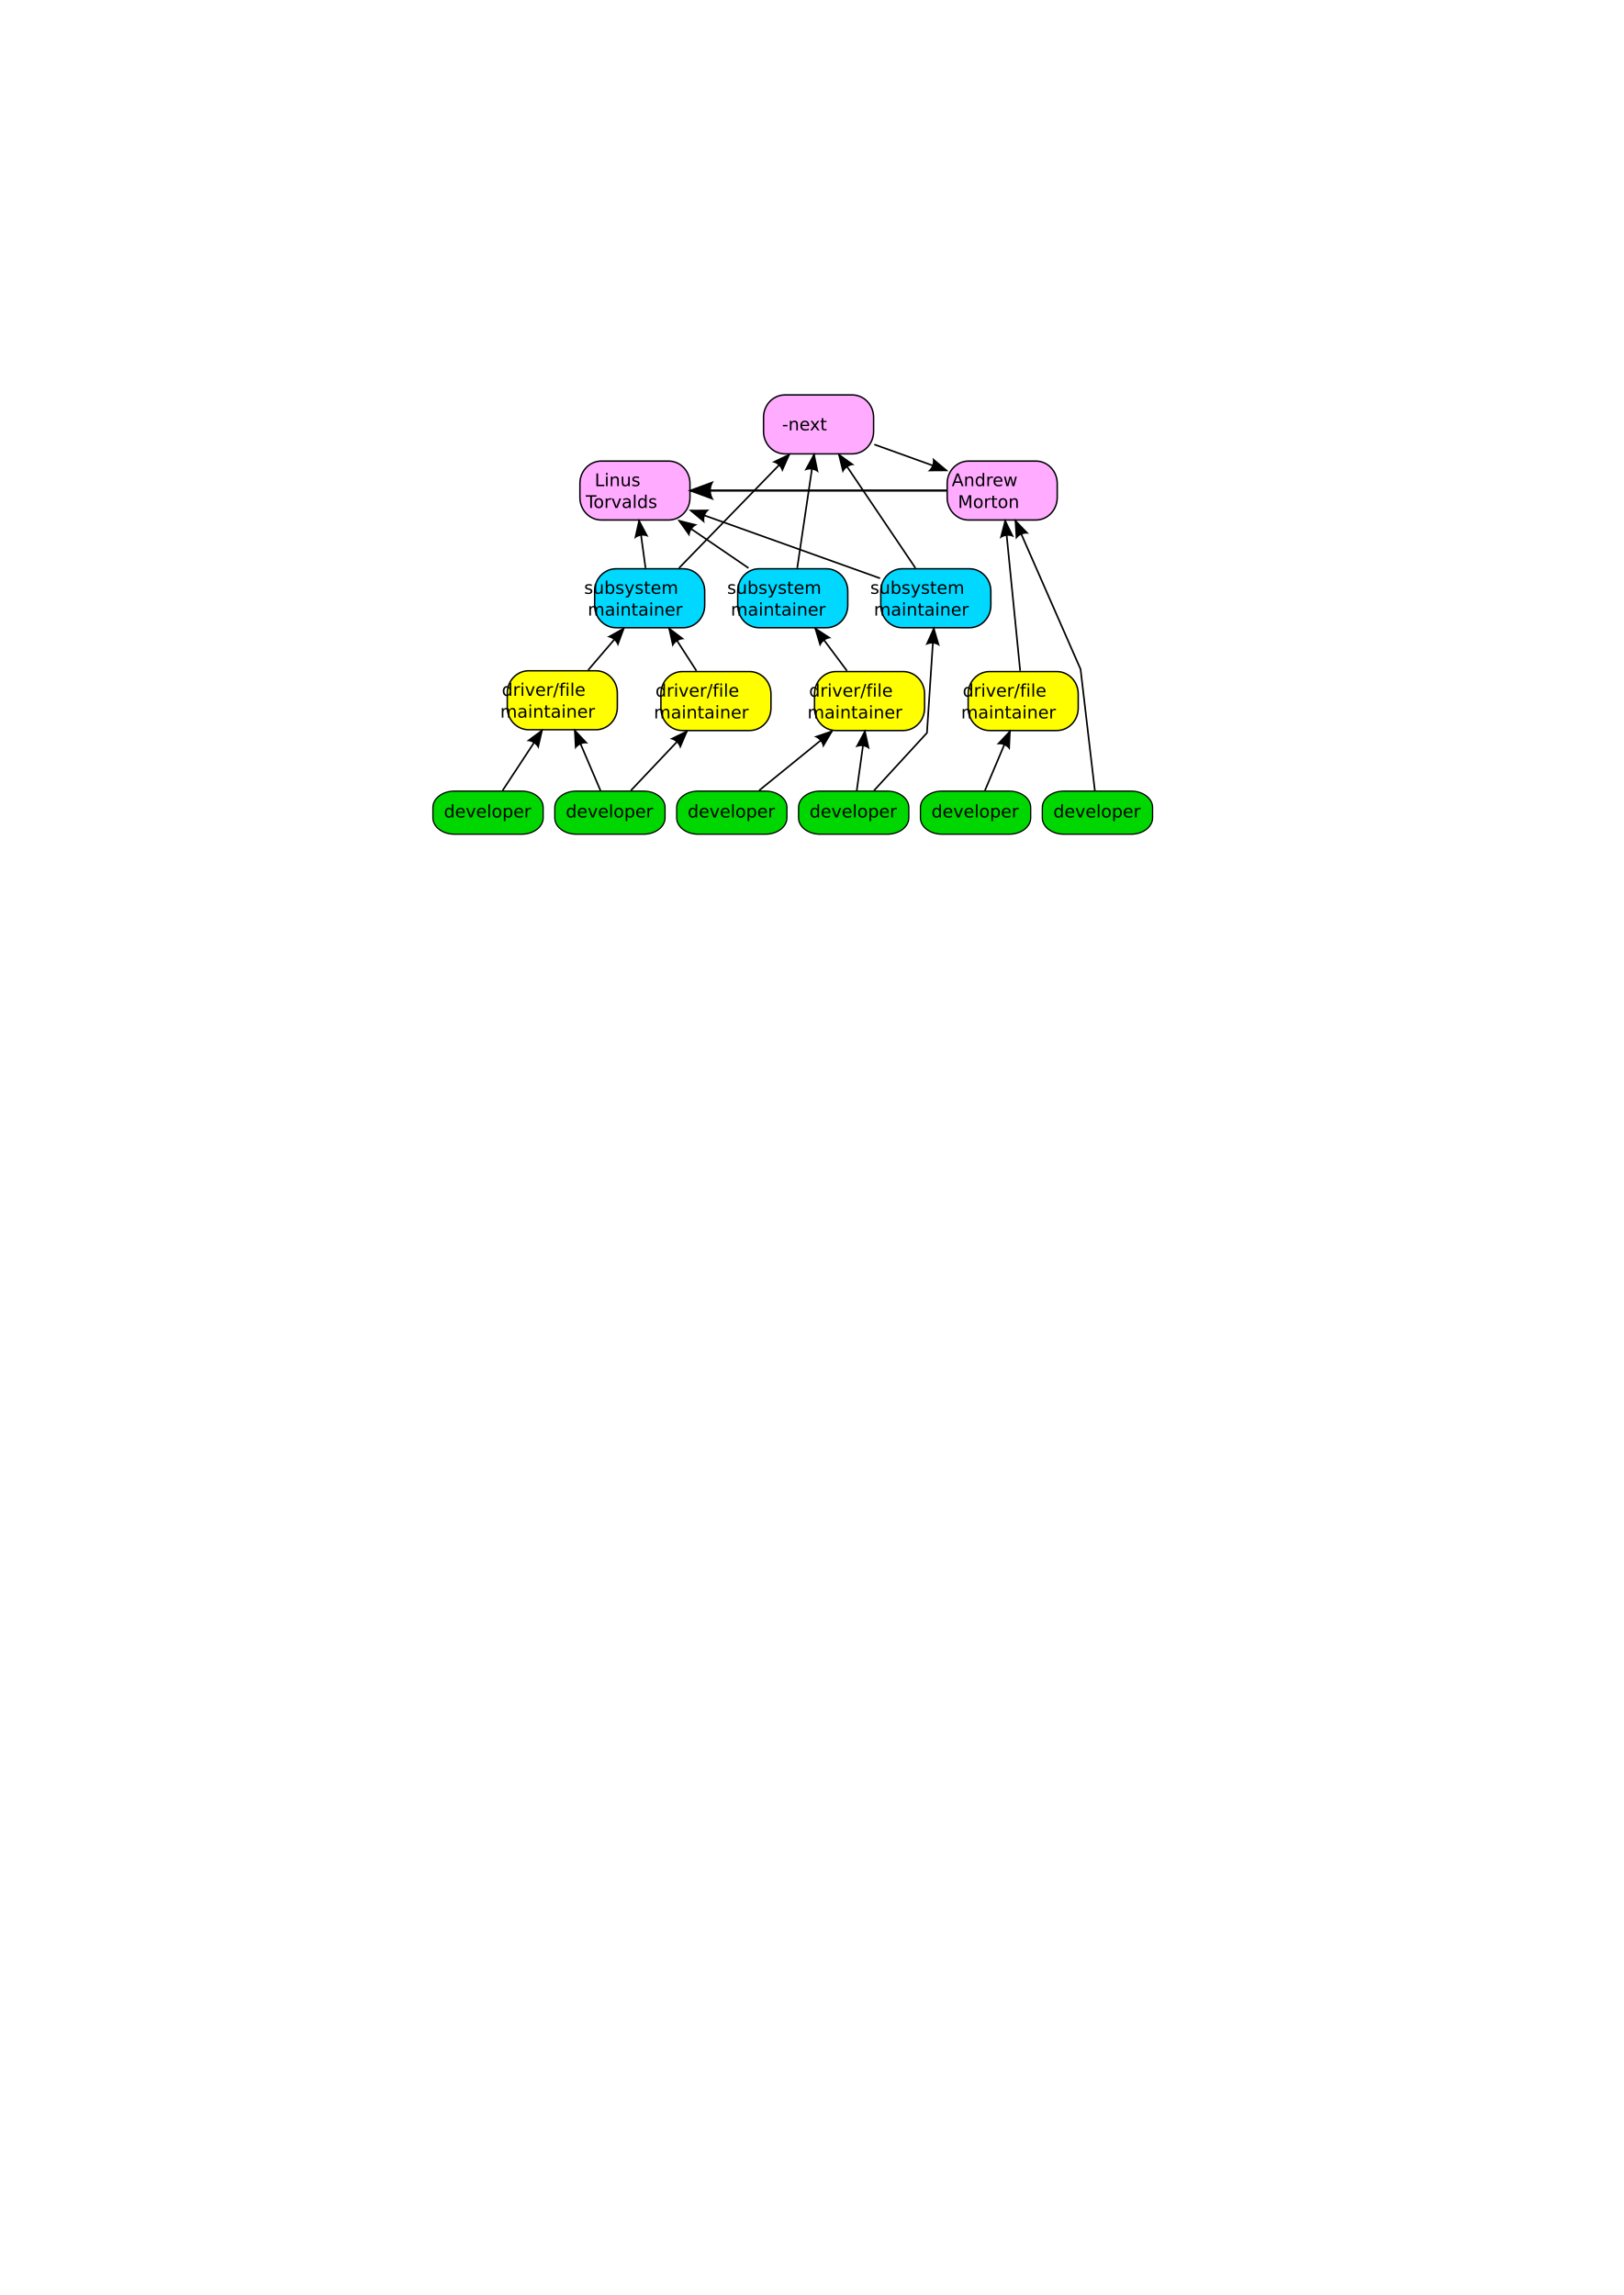
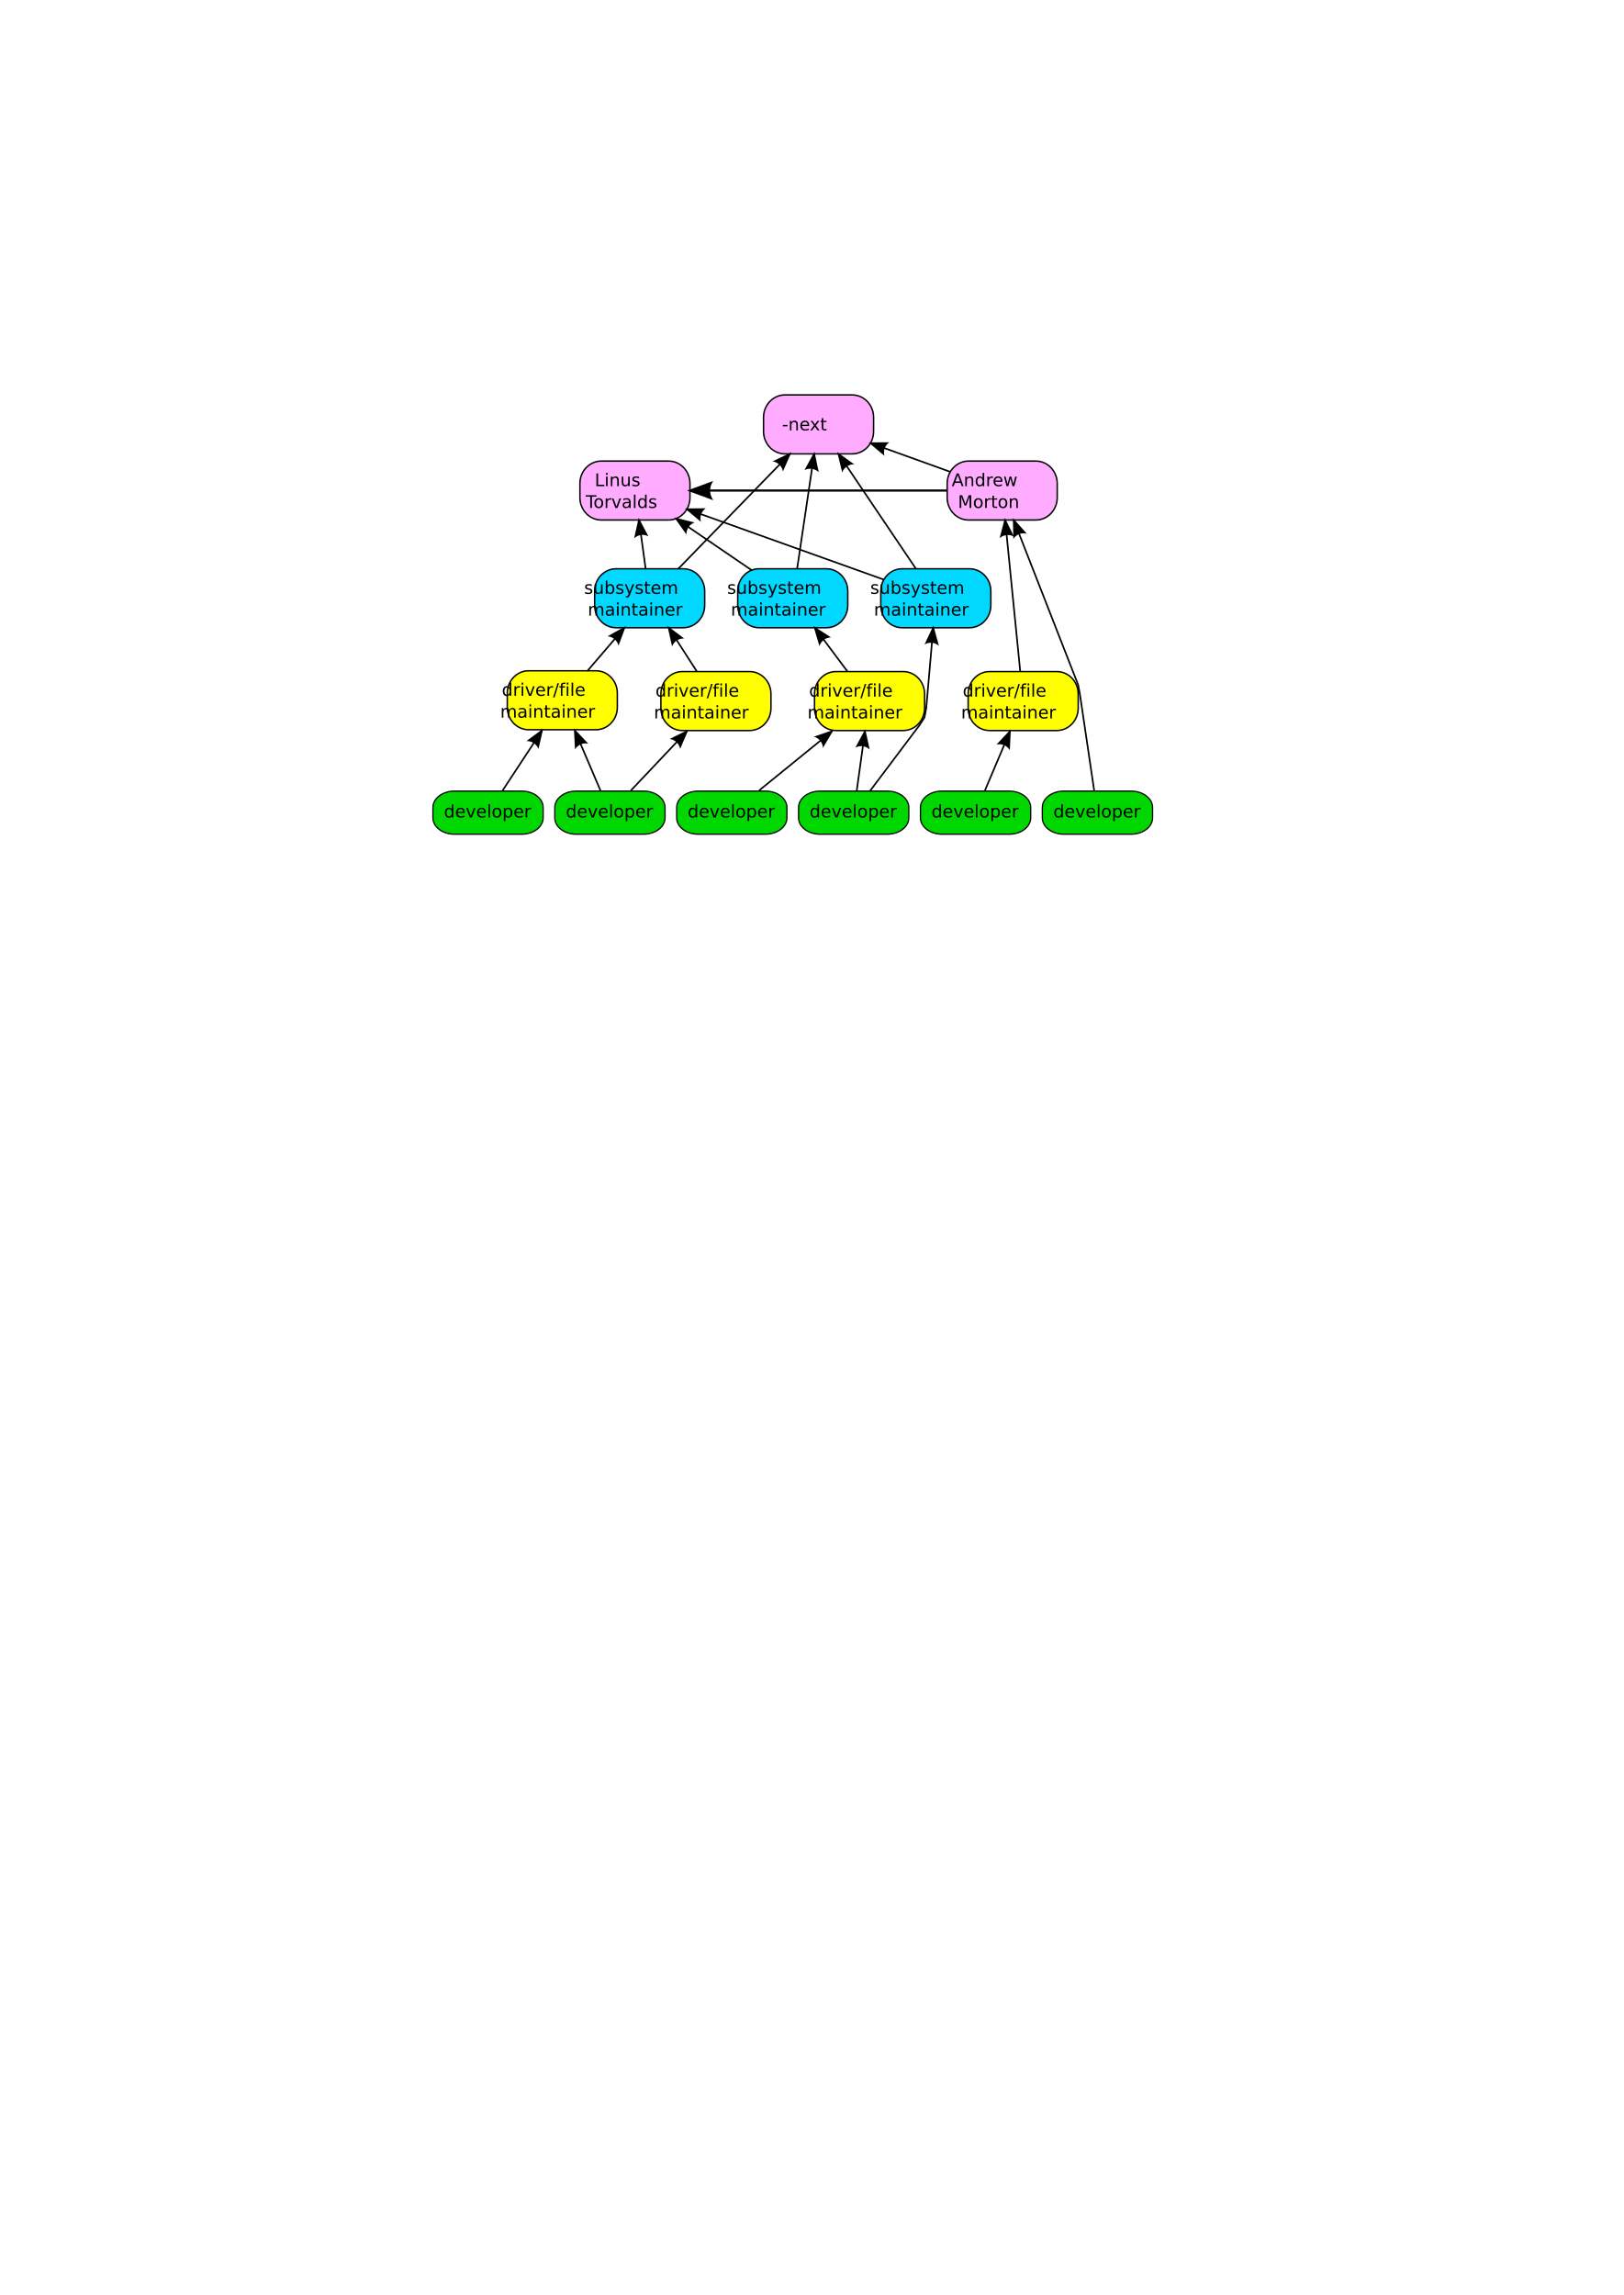
<svg xmlns="http://www.w3.org/2000/svg" width="2979.921" height="4212.992" id="svg2451" version="1.0">
  <defs id="defs2453">
+     <marker orient="auto" refY="0.0" refX="0.0" id="Arrow2Lstart" style="overflow:visible">
+       <path id="path4079" style="font-size:12.0;fill-rule:evenodd;stroke-width:0.625;stroke-linejoin:round" d="M 8.719,4.034 L -2.207,0.016 L 8.719,-4.002 C 6.973,-1.63 6.983,1.616 8.719,4.034 z " transform="scale(1.1) translate(1,0)" />
+     </marker>
    <marker orient="auto" refY="0" refX="0" id="Arrow2Lend" style="overflow:visible">
      <path id="path3728" style="font-size:12px;fill-rule:evenodd;stroke-width:0.625;stroke-linejoin:round" d="M 8.719,4.034 L -2.207,0.016 L 8.719,-4.002 C 6.973,-1.63 6.983,1.616 8.719,4.034 z" transform="matrix(-1.1,0,0,-1.1,-1.1,0)" />
    </marker>
    <marker orient="auto" refY="0" refX="0" id="Arrow1Lstart" style="overflow:visible">
      <path id="path3707" d="M 0,0 L 5,-5 L -12.5,0 L 5,5 L 0,0 z" style="fill-rule:evenodd;stroke:#000000;stroke-width:1pt;marker-start:none" transform="matrix(0.8,0,0,0.8,10,0)" />
    </marker>
    <marker orient="auto" refY="0" refX="0" id="Arrow1Lend" style="overflow:visible">
      <path id="path3396" d="M 0,0 L 5,-5 L -12.5,0 L 5,5 L 0,0 z" style="fill-rule:evenodd;stroke:#000000;stroke-width:1pt;marker-start:none" transform="matrix(-0.8,0,0,-0.8,-10,0)" />
    </marker>
  </defs>
  <g id="layer1">
    <g id="g3643" transform="translate(1051.118,849.1944)">
      <rect ry="41.173" rx="39.284" y="383.635" x="162.074" height="108.225" width="202.034" id="rect3608" style="fill:#ffff00;fill-opacity:1;stroke:#000000;stroke-width:2.65;stroke-linejoin:round;stroke-miterlimit:4;stroke-dasharray:none;stroke-dashoffset:0;stroke-opacity:1" />
      <text id="text3610" y="429.677" x="261.653" style="font-size:28px;font-style:normal;font-weight:normal;text-align:center;text-anchor:middle;fill:#000000;fill-opacity:1;stroke:none;stroke-width:1px;stroke-linecap:butt;stroke-linejoin:miter;stroke-opacity:1;font-family:Down the Drain" xml:space="preserve">
        <tspan style="font-size:32px;font-style:normal;font-variant:normal;font-weight:normal;font-stretch:normal;text-align:center;text-anchor:middle;font-family:Bitstream Vera Sans;-inkscape-font-specification:Bitstream Vera Sans" y="429.677" x="261.653" id="tspan3612">driver/file</tspan>
        <tspan id="tspan3641" style="font-size:32px;font-style:normal;font-variant:normal;font-weight:normal;font-stretch:normal;text-align:center;text-anchor:middle;font-family:Bitstream Vera Sans;-inkscape-font-specification:Bitstream Vera Sans" y="469.677" x="261.653">maintainer</tspan>
      </text>
    </g>
    <g id="g3649" transform="translate(1333.123,849.1944)">
      <rect ry="41.173" rx="39.284" y="383.635" x="162.074" height="108.225" width="202.034" id="rect3651" style="fill:#ffff00;fill-opacity:1;stroke:#000000;stroke-width:2.65;stroke-linejoin:round;stroke-miterlimit:4;stroke-dasharray:none;stroke-dashoffset:0;stroke-opacity:1" />
      <text id="text3653" y="429.677" x="261.653" style="font-size:28px;font-style:normal;font-weight:normal;text-align:center;text-anchor:middle;fill:#000000;fill-opacity:1;stroke:none;stroke-width:1px;stroke-linecap:butt;stroke-linejoin:miter;stroke-opacity:1;font-family:Down the Drain" xml:space="preserve">
        <tspan style="font-size:32px;font-style:normal;font-variant:normal;font-weight:normal;font-stretch:normal;text-align:center;text-anchor:middle;font-family:Bitstream Vera Sans;-inkscape-font-specification:Bitstream Vera Sans" y="429.677" x="261.653" id="tspan3655">driver/file</tspan>
        <tspan id="tspan3657" style="font-size:32px;font-style:normal;font-variant:normal;font-weight:normal;font-stretch:normal;text-align:center;text-anchor:middle;font-family:Bitstream Vera Sans;-inkscape-font-specification:Bitstream Vera Sans" y="469.677" x="261.653">maintainer</tspan>
      </text>
    </g>
    <g id="g3659" transform="translate(1615.129,849.1944)">
      <rect ry="41.173" rx="39.284" y="383.635" x="162.074" height="108.225" width="202.034" id="rect3661" style="fill:#ffff00;fill-opacity:1;stroke:#000000;stroke-width:2.65;stroke-linejoin:round;stroke-miterlimit:4;stroke-dasharray:none;stroke-dashoffset:0;stroke-opacity:1" />
      <text id="text3663" y="429.677" x="261.653" style="font-size:28px;font-style:normal;font-weight:normal;text-align:center;text-anchor:middle;fill:#000000;fill-opacity:1;stroke:none;stroke-width:1px;stroke-linecap:butt;stroke-linejoin:miter;stroke-opacity:1;font-family:Down the Drain" xml:space="preserve">
        <tspan style="font-size:32px;font-style:normal;font-variant:normal;font-weight:normal;font-stretch:normal;text-align:center;text-anchor:middle;font-family:Bitstream Vera Sans;-inkscape-font-specification:Bitstream Vera Sans" y="429.677" x="261.653" id="tspan3665">driver/file</tspan>
        <tspan id="tspan3667" style="font-size:32px;font-style:normal;font-variant:normal;font-weight:normal;font-stretch:normal;text-align:center;text-anchor:middle;font-family:Bitstream Vera Sans;-inkscape-font-specification:Bitstream Vera Sans" y="469.677" x="261.653">maintainer</tspan>
      </text>
    </g>
    <g id="g3669" transform="translate(769.1123,847.7205)">
      <rect ry="41.173" rx="39.284" y="383.635" x="162.074" height="108.225" width="202.034" id="rect3671" style="fill:#ffff00;fill-opacity:1;stroke:#000000;stroke-width:2.65;stroke-linejoin:round;stroke-miterlimit:4;stroke-dasharray:none;stroke-dashoffset:0;stroke-opacity:1" />
      <text id="text3673" y="429.677" x="261.653" style="font-size:28px;font-style:normal;font-weight:normal;text-align:center;text-anchor:middle;fill:#000000;fill-opacity:1;stroke:none;stroke-width:1px;stroke-linecap:butt;stroke-linejoin:miter;stroke-opacity:1;font-family:Down the Drain" xml:space="preserve">
        <tspan style="font-size:32px;font-style:normal;font-variant:normal;font-weight:normal;font-stretch:normal;text-align:center;text-anchor:middle;font-family:Bitstream Vera Sans;-inkscape-font-specification:Bitstream Vera Sans" y="429.677" x="261.653" id="tspan3675">driver/file</tspan>
        <tspan id="tspan3677" style="font-size:32px;font-style:normal;font-variant:normal;font-weight:normal;font-stretch:normal;text-align:center;text-anchor:middle;font-family:Bitstream Vera Sans;-inkscape-font-specification:Bitstream Vera Sans" y="469.677" x="261.653">maintainer</tspan>
      </text>
    </g>
    <g id="g3467" transform="translate(733.236,1011.17)">
      <rect ry="30.103" rx="39.359" y="441.079" x="285.161" height="79.129" width="202.416" id="rect3445" style="opacity:1;fill:#00d600;fill-opacity:1;stroke:#000000;stroke-width:2.268;stroke-linejoin:round;stroke-miterlimit:4;stroke-dasharray:none;stroke-dashoffset:0;stroke-opacity:1" />
      <text id="text3439" y="489.471" x="305.377" style="font-size:28px;font-style:normal;font-weight:normal;fill:#000000;fill-opacity:1;stroke:none;stroke-width:1px;stroke-linecap:butt;stroke-linejoin:miter;stroke-opacity:1;font-family:Down the Drain" xml:space="preserve">
        <tspan style="font-size:32px;font-style:normal;font-variant:normal;font-weight:normal;font-stretch:normal;font-family:Bitstream Vera Sans;-inkscape-font-specification:Bitstream Vera Sans" y="489.471" x="305.377" id="tspan3441">developer</tspan>
      </text>
    </g>
    <g id="g3498" transform="translate(956.9736,1011.17)">
      <rect ry="30.103" rx="39.359" y="441.079" x="285.161" height="79.129" width="202.416" id="rect3500" style="opacity:1;fill:#00d600;fill-opacity:1;stroke:#000000;stroke-width:2.268;stroke-linejoin:round;stroke-miterlimit:4;stroke-dasharray:none;stroke-dashoffset:0;stroke-opacity:1" />
      <text id="text3502" y="489.471" x="305.377" style="font-size:28px;font-style:normal;font-weight:normal;fill:#000000;fill-opacity:1;stroke:none;stroke-width:1px;stroke-linecap:butt;stroke-linejoin:miter;stroke-opacity:1;font-family:Down the Drain" xml:space="preserve">
        <tspan style="font-size:32px;font-style:normal;font-variant:normal;font-weight:normal;font-stretch:normal;font-family:Bitstream Vera Sans;-inkscape-font-specification:Bitstream Vera Sans" y="489.471" x="305.377" id="tspan3504">developer</tspan>
      </text>
    </g>
    <g id="g3506" transform="translate(1180.711,1011.17)">
      <rect ry="30.103" rx="39.359" y="441.079" x="285.161" height="79.129" width="202.416" id="rect3508" style="opacity:1;fill:#00d600;fill-opacity:1;stroke:#000000;stroke-width:2.268;stroke-linejoin:round;stroke-miterlimit:4;stroke-dasharray:none;stroke-dashoffset:0;stroke-opacity:1" />
      <text id="text3510" y="489.471" x="305.377" style="font-size:28px;font-style:normal;font-weight:normal;fill:#000000;fill-opacity:1;stroke:none;stroke-width:1px;stroke-linecap:butt;stroke-linejoin:miter;stroke-opacity:1;font-family:Down the Drain" xml:space="preserve">
        <tspan style="font-size:32px;font-style:normal;font-variant:normal;font-weight:normal;font-stretch:normal;font-family:Bitstream Vera Sans;-inkscape-font-specification:Bitstream Vera Sans" y="489.471" x="305.377" id="tspan3512">developer</tspan>
      </text>
    </g>
    <g id="g3514" transform="translate(1404.448,1011.17)">
      <rect ry="30.103" rx="39.359" y="441.079" x="285.161" height="79.129" width="202.416" id="rect3516" style="opacity:1;fill:#00d600;fill-opacity:1;stroke:#000000;stroke-width:2.268;stroke-linejoin:round;stroke-miterlimit:4;stroke-dasharray:none;stroke-dashoffset:0;stroke-opacity:1" />
      <text id="text3518" y="489.471" x="305.377" style="font-size:28px;font-style:normal;font-weight:normal;fill:#000000;fill-opacity:1;stroke:none;stroke-width:1px;stroke-linecap:butt;stroke-linejoin:miter;stroke-opacity:1;font-family:Down the Drain" xml:space="preserve">
        <tspan style="font-size:32px;font-style:normal;font-variant:normal;font-weight:normal;font-stretch:normal;font-family:Bitstream Vera Sans;-inkscape-font-specification:Bitstream Vera Sans" y="489.471" x="305.377" id="tspan3520">developer</tspan>
      </text>
    </g>
    <g id="g3522" transform="translate(1628.186,1011.17)">
      <rect ry="30.103" rx="39.359" y="441.079" x="285.161" height="79.129" width="202.416" id="rect3524" style="opacity:1;fill:#00d600;fill-opacity:1;stroke:#000000;stroke-width:2.268;stroke-linejoin:round;stroke-miterlimit:4;stroke-dasharray:none;stroke-dashoffset:0;stroke-opacity:1" />
      <text id="text3526" y="489.471" x="305.377" style="font-size:28px;font-style:normal;font-weight:normal;fill:#000000;fill-opacity:1;stroke:none;stroke-width:1px;stroke-linecap:butt;stroke-linejoin:miter;stroke-opacity:1;font-family:Down the Drain" xml:space="preserve">
        <tspan style="font-size:32px;font-style:normal;font-variant:normal;font-weight:normal;font-stretch:normal;font-family:Bitstream Vera Sans;-inkscape-font-specification:Bitstream Vera Sans" y="489.471" x="305.377" id="tspan3528">developer</tspan>
      </text>
    </g>
    <g id="g3530" transform="translate(509.4986,1011.17)">
      <rect ry="30.103" rx="39.359" y="441.079" x="285.161" height="79.129" width="202.416" id="rect3532" style="opacity:1;fill:#00d600;fill-opacity:1;stroke:#000000;stroke-width:2.268;stroke-linejoin:round;stroke-miterlimit:4;stroke-dasharray:none;stroke-dashoffset:0;stroke-opacity:1" />
      <text id="text3534" y="489.471" x="305.377" style="font-size:28px;font-style:normal;font-weight:normal;fill:#000000;fill-opacity:1;stroke:none;stroke-width:1px;stroke-linecap:butt;stroke-linejoin:miter;stroke-opacity:1;font-family:Down the Drain" xml:space="preserve">
        <tspan style="font-size:32px;font-style:normal;font-variant:normal;font-weight:normal;font-stretch:normal;font-family:Bitstream Vera Sans;-inkscape-font-specification:Bitstream Vera Sans" y="489.471" x="305.377" id="tspan3536">developer</tspan>
      </text>
    </g>
-     <path style="fill:none;fill-rule:evenodd;stroke:#000000;stroke-width:3;stroke-linecap:butt;stroke-linejoin:miter;marker-end:url(#Arrow2Lend);stroke-miterlimit:4;stroke-dasharray:none;stroke-opacity:1" d="M 922.612,1451.115 L 995.036,1340.905" id="path6708" />
-     <path style="fill:none;fill-rule:evenodd;stroke:#000000;stroke-width:3;stroke-linecap:butt;stroke-linejoin:miter;marker-end:url(#Arrow2Lend);stroke-miterlimit:4;stroke-dasharray:none;stroke-opacity:1" d="M 1102.221,1451.115 L 1055.146,1340.905" id="path7237" />
-     <path style="fill:none;fill-rule:evenodd;stroke:#000000;stroke-width:3;stroke-linecap:butt;stroke-linejoin:miter;marker-end:url(#Arrow2Lend);stroke-miterlimit:4;stroke-dasharray:none;stroke-opacity:1" d="M 1158.118,1451.115 L 1261.012,1342.379" id="path7239" />
-     <path style="fill:none;fill-rule:evenodd;stroke:#000000;stroke-width:3;stroke-linecap:butt;stroke-linejoin:miter;marker-end:url(#Arrow2Lend);stroke-miterlimit:4;stroke-dasharray:none;stroke-opacity:1" d="M 1572.721,1451.115 L 1587.793,1342.379" id="path7241" />
-     <path style="fill:none;fill-rule:evenodd;stroke:#000000;stroke-width:3;stroke-linecap:butt;stroke-linejoin:miter;marker-end:url(#Arrow2Lend);stroke-miterlimit:4;stroke-dasharray:none;stroke-opacity:1" d="M 1393.43,1451.115 L 1527.25,1342.379" id="path7243" />
-     <path style="fill:none;fill-rule:evenodd;stroke:#000000;stroke-width:3;stroke-linecap:butt;stroke-linejoin:miter;marker-end:url(#Arrow2Lend);stroke-miterlimit:4;stroke-dasharray:none;stroke-opacity:1" d="M 1808.034,1451.115 L 1854.031,1342.379" id="path7247" />
+     <path style="fill:none;stroke:#000000;stroke-width:3;stroke-linecap:butt;stroke-linejoin:miter;stroke-miterlimit:4;stroke-opacity:1;stroke-dasharray:none;marker-end:url(#Arrow2Lend)" d="m 922.612,1451.115 72.423,-110.209" id="path6708" />
+     <path style="fill:none;stroke:#000000;stroke-width:3;stroke-linecap:butt;stroke-linejoin:miter;stroke-miterlimit:4;stroke-opacity:1;stroke-dasharray:none;marker-end:url(#Arrow2Lend)" d="m 1102.221,1451.115 -47.075,-110.209" id="path7237" />
+     <path style="fill:none;stroke:#000000;stroke-width:3;stroke-linecap:butt;stroke-linejoin:miter;stroke-miterlimit:4;stroke-opacity:1;stroke-dasharray:none;marker-end:url(#Arrow2Lend)" d="m 1158.118,1451.115 102.894,-108.735" id="path7239" />
+     <path style="fill:none;stroke:#000000;stroke-width:3;stroke-linecap:butt;stroke-linejoin:miter;stroke-miterlimit:4;stroke-opacity:1;stroke-dasharray:none;marker-end:url(#Arrow2Lend)" d="m 1572.721,1451.115 15.072,-108.735" id="path7241" />
+     <path style="fill:none;stroke:#000000;stroke-width:3;stroke-linecap:butt;stroke-linejoin:miter;stroke-miterlimit:4;stroke-opacity:1;stroke-dasharray:none;marker-end:url(#Arrow2Lend)" d="m 1393.43,1451.115 133.82,-108.735" id="path7243" />
+     <path style="fill:none;stroke:#000000;stroke-width:3;stroke-linecap:butt;stroke-linejoin:miter;stroke-miterlimit:4;stroke-opacity:1;stroke-dasharray:none;marker-end:url(#Arrow2Lend)" d="m 1808.034,1451.115 45.997,-108.735" id="path7247" />
    <g id="g10954" transform="translate(1586.529,827.5086)">
      <rect ry="41.173" rx="39.284" y="216.598" x="30.301" height="108.225" width="202.034" id="rect10942" style="fill:#00d8ff;fill-opacity:1;stroke:#000000;stroke-width:2.65;stroke-linejoin:round;stroke-miterlimit:4;stroke-dasharray:none;stroke-dashoffset:0;stroke-opacity:1" />
      <text id="text10944" y="262.64" x="130.169" style="font-size:28px;font-style:normal;font-weight:normal;text-align:center;text-anchor:middle;fill:#000000;fill-opacity:1;stroke:none;stroke-width:1px;stroke-linecap:butt;stroke-linejoin:miter;stroke-opacity:1;font-family:Down the Drain" xml:space="preserve">
        <tspan style="font-size:32px;font-style:normal;font-variant:normal;font-weight:normal;font-stretch:normal;text-align:center;text-anchor:middle;fill:#000000;fill-opacity:1;font-family:Bitstream Vera Sans;-inkscape-font-specification:Bitstream Vera Sans" y="262.64" x="130.169" id="tspan10946">subsystem</tspan>
        <tspan id="tspan10948" style="font-size:32px;font-style:normal;font-variant:normal;font-weight:normal;font-stretch:normal;text-align:center;text-anchor:middle;fill:#000000;fill-opacity:1;font-family:Bitstream Vera Sans;-inkscape-font-specification:Bitstream Vera Sans" y="302.64" x="130.169">maintainer</tspan>
      </text>
    </g>
    <g id="g10960" transform="translate(1323.894,827.5086)">
      <rect ry="41.173" rx="39.284" y="216.598" x="30.301" height="108.225" width="202.034" id="rect10962" style="fill:#00d8ff;fill-opacity:1;stroke:#000000;stroke-width:2.65;stroke-linejoin:round;stroke-miterlimit:4;stroke-dasharray:none;stroke-dashoffset:0;stroke-opacity:1" />
      <text id="text10964" y="262.64" x="130.169" style="font-size:28px;font-style:normal;font-weight:normal;text-align:center;text-anchor:middle;fill:#000000;fill-opacity:1;stroke:none;stroke-width:1px;stroke-linecap:butt;stroke-linejoin:miter;stroke-opacity:1;font-family:Down the Drain" xml:space="preserve">
        <tspan style="font-size:32px;font-style:normal;font-variant:normal;font-weight:normal;font-stretch:normal;text-align:center;text-anchor:middle;fill:#000000;fill-opacity:1;font-family:Bitstream Vera Sans;-inkscape-font-specification:Bitstream Vera Sans" y="262.64" x="130.169" id="tspan10966">subsystem</tspan>
        <tspan id="tspan10968" style="font-size:32px;font-style:normal;font-variant:normal;font-weight:normal;font-stretch:normal;text-align:center;text-anchor:middle;fill:#000000;fill-opacity:1;font-family:Bitstream Vera Sans;-inkscape-font-specification:Bitstream Vera Sans" y="302.64" x="130.169">maintainer</tspan>
      </text>
    </g>
    <g id="g10970" transform="translate(1061.259,827.5086)">
      <rect ry="41.173" rx="39.284" y="216.598" x="30.301" height="108.225" width="202.034" id="rect10972" style="fill:#00d8ff;fill-opacity:1;stroke:#000000;stroke-width:2.65;stroke-linejoin:round;stroke-miterlimit:4;stroke-dasharray:none;stroke-dashoffset:0;stroke-opacity:1" />
      <text id="text10974" y="262.64" x="130.169" style="font-size:28px;font-style:normal;font-weight:normal;text-align:center;text-anchor:middle;fill:#000000;fill-opacity:1;stroke:none;stroke-width:1px;stroke-linecap:butt;stroke-linejoin:miter;stroke-opacity:1;font-family:Down the Drain" xml:space="preserve">
        <tspan style="font-size:32px;font-style:normal;font-variant:normal;font-weight:normal;font-stretch:normal;text-align:center;text-anchor:middle;fill:#000000;fill-opacity:1;font-family:Bitstream Vera Sans;-inkscape-font-specification:Bitstream Vera Sans" y="262.64" x="130.169" id="tspan10976">subsystem</tspan>
        <tspan id="tspan10978" style="font-size:32px;font-style:normal;font-variant:normal;font-weight:normal;font-stretch:normal;text-align:center;text-anchor:middle;fill:#000000;fill-opacity:1;font-family:Bitstream Vera Sans;-inkscape-font-specification:Bitstream Vera Sans" y="302.64" x="130.169">maintainer</tspan>
      </text>
    </g>
    <flowRoot xml:space="preserve" id="flowRoot11091" style="font-size:28px;font-style:normal;font-weight:normal;fill:#000000;fill-opacity:1;stroke:none;stroke-width:1px;stroke-linecap:butt;stroke-linejoin:miter;stroke-opacity:1;font-family:Down the Drain">
      <flowRegion id="flowRegion11093">
        <rect id="rect11095" width="298.07" height="170.921" x="-414.797" y="114.38" />
      </flowRegion>
      <flowPara id="flowPara11097" />
    </flowRoot>
    <g id="g11109" transform="translate(971.6902,886.1719)">
      <rect ry="41.173" rx="39.284" y="-39.784" x="92.833" height="108.225" width="202.034" id="rect11063" style="fill:#ffabff;fill-opacity:1;stroke:#000000;stroke-width:2.65;stroke-linejoin:round;stroke-miterlimit:4;stroke-dasharray:none;stroke-dashoffset:0;stroke-opacity:1" />
      <text id="text11065" y="6.258" x="194.686" style="font-size:28px;font-style:normal;font-weight:normal;text-align:center;text-anchor:middle;fill:#000000;fill-opacity:1;stroke:none;stroke-width:1px;stroke-linecap:butt;stroke-linejoin:miter;stroke-opacity:1;font-family:Down the Drain" xml:space="preserve">
        <tspan id="tspan11069" style="font-size:32px;font-style:normal;font-variant:normal;font-weight:normal;font-stretch:normal;text-align:center;text-anchor:middle;fill:#000000;fill-opacity:1;font-family:Bitstream Vera Sans;-inkscape-font-specification:Bitstream Vera Sans" y="6.258" x="194.686">Linus</tspan>
        <tspan id="tspan11077" style="font-size:32px;font-style:normal;font-variant:normal;font-weight:normal;font-stretch:normal;text-align:center;text-anchor:middle;fill:#000000;fill-opacity:1;font-family:Bitstream Vera Sans;-inkscape-font-specification:Bitstream Vera Sans" y="46.258" x="194.686">Torvalds</tspan>
      </text>
    </g>
    <g id="g11115" transform="translate(2098.157,706.9131)">
      <rect ry="41.173" rx="39.284" y="139.475" x="-359.483" height="108.225" width="202.034" id="rect11079" style="fill:#ffabff;fill-opacity:1;stroke:#000000;stroke-width:2.65;stroke-linejoin:round;stroke-miterlimit:4;stroke-dasharray:none;stroke-dashoffset:0;stroke-opacity:1" />
      <text id="text11081" y="185.517" x="-257.911" style="font-size:28px;font-style:normal;font-weight:normal;text-align:center;text-anchor:middle;fill:#000000;fill-opacity:1;stroke:none;stroke-width:1px;stroke-linecap:butt;stroke-linejoin:miter;stroke-opacity:1;font-family:Down the Drain" xml:space="preserve">
        <tspan id="tspan11083" style="font-size:32px;font-style:normal;font-variant:normal;font-weight:normal;font-stretch:normal;text-align:center;text-anchor:middle;fill:#000000;fill-opacity:1;font-family:Bitstream Vera Sans;-inkscape-font-specification:Bitstream Vera Sans" y="185.517" x="-257.911">Andrew</tspan>
        <tspan id="tspan11087" style="font-size:32px;font-style:normal;font-variant:normal;font-weight:normal;font-stretch:normal;text-align:center;text-anchor:middle;fill:#000000;fill-opacity:1;font-family:Bitstream Vera Sans;-inkscape-font-specification:Bitstream Vera Sans" y="225.517" x="-257.911">Morton</tspan>
      </text>
    </g>
    <g id="g11121" transform="translate(2098.755,518.7998)">
      <rect ry="41.173" rx="39.284" y="206.176" x="-697.157" height="108.225" width="202.034" id="rect11099" style="fill:#ffabff;fill-opacity:1;stroke:#000000;stroke-width:2.65;stroke-linejoin:round;stroke-miterlimit:4;stroke-dasharray:none;stroke-dashoffset:0;stroke-opacity:1" />
      <text id="text11101" y="271.296" x="-596.53" style="font-size:28px;font-style:normal;font-weight:normal;text-align:center;text-anchor:middle;fill:#000000;fill-opacity:1;stroke:none;stroke-width:1px;stroke-linecap:butt;stroke-linejoin:miter;stroke-opacity:1;font-family:Down the Drain" xml:space="preserve">
        <tspan id="tspan11105" style="font-size:32px;font-style:normal;font-variant:normal;font-weight:normal;font-stretch:normal;text-align:center;text-anchor:middle;fill:#000000;fill-opacity:1;font-family:Bitstream Vera Sans;-inkscape-font-specification:Bitstream Vera Sans" y="271.296" x="-596.53">-next</tspan>
      </text>
    </g>
-     <path style="fill:none;fill-rule:evenodd;stroke:#000000;stroke-width:3;stroke-linecap:butt;stroke-linejoin:miter;stroke-opacity:1;stroke-miterlimit:4;stroke-dasharray:none;marker-end:url(#Arrow2Lend)" d="M 1079.684,1230.03 L 1145.095,1153.657" id="path11146" />
-     <path style="fill:none;fill-rule:evenodd;stroke:#000000;stroke-width:3;stroke-linecap:butt;stroke-linejoin:miter;stroke-opacity:1;stroke-miterlimit:4;stroke-dasharray:none;marker-end:url(#Arrow2Lend)" d="M 1278.479,1231.504 L 1228.306,1153.657" id="path11148" />
-     <path style="fill:none;fill-rule:evenodd;stroke:#000000;stroke-width:3;stroke-linecap:butt;stroke-linejoin:miter;stroke-opacity:1;stroke-miterlimit:4;stroke-dasharray:none;marker-end:url(#Arrow2Lend)" d="M 1554.794,1231.504 L 1496.631,1153.657" id="path11150" />
-     <path style="fill:none;fill-rule:evenodd;stroke:#000000;stroke-width:3;stroke-linecap:butt;stroke-linejoin:miter;marker-end:url(#Arrow2Lend);stroke-miterlimit:4;stroke-dasharray:none;stroke-opacity:1" d="M 1872.693,1231.504 L 1845.218,955.938" id="path11152" />
-     <path style="fill:none;fill-rule:evenodd;stroke:#000000;stroke-width:3;stroke-linecap:butt;stroke-linejoin:miter;marker-end:url(#Arrow2Lend);stroke-miterlimit:4;stroke-dasharray:none;stroke-opacity:1" d="M 2009.765,1451.115 L 1983.562,1228.504 L 1864.008,955.938" id="path11183" />
-     <path style="fill:none;fill-rule:evenodd;stroke:#000000;stroke-width:3;stroke-linecap:butt;stroke-linejoin:miter;stroke-opacity:1;stroke-miterlimit:4;stroke-dasharray:none;marker-end:url(#Arrow2Lend)" d="M 1604.455,1451.115 L 1701.556,1345.379 L 1714.192,1153.657" id="path12239" />
-     <path style="fill:none;fill-rule:evenodd;stroke:#000000;stroke-width:3;stroke-linecap:butt;stroke-linejoin:miter;marker-end:url(#Arrow2Lend);stroke-miterlimit:4;stroke-dasharray:none;stroke-opacity:1" d="M 1184.996,1042.782 L 1173.12,955.938" id="path14349" />
-     <path style="fill:none;fill-rule:evenodd;stroke:#000000;stroke-width:3;stroke-linecap:butt;stroke-linejoin:miter;marker-end:url(#Arrow2Lend);stroke-miterlimit:4;stroke-dasharray:none;stroke-opacity:1" d="M 1246.435,1042.782 L 1448.757,834.526" id="path14351" />
-     <path style="fill:none;fill-rule:evenodd;stroke:#000000;stroke-width:3;stroke-linecap:butt;stroke-linejoin:miter;marker-end:url(#Arrow2Lend);stroke-miterlimit:4;stroke-dasharray:none;stroke-opacity:1" d="M 1463.446,1042.782 L 1494.381,834.526" id="path14353" />
-     <path style="fill:none;fill-rule:evenodd;stroke:#000000;stroke-width:3;stroke-linecap:butt;stroke-linejoin:miter;marker-end:url(#Arrow2Lend);stroke-miterlimit:4;stroke-dasharray:none;stroke-opacity:1" d="M 1373.991,1042.782 L 1246.76,955.938" id="path14355" />
-     <path style="fill:none;fill-rule:evenodd;stroke:#000000;stroke-width:3;stroke-linecap:butt;stroke-linejoin:miter;marker-end:url(#Arrow2Lend);stroke-miterlimit:4;stroke-dasharray:none;stroke-opacity:1" d="M 1680.458,1042.782 L 1540.004,834.526" id="path14357" />
-     <path style="fill:none;fill-rule:evenodd;stroke:#000000;stroke-width:3;stroke-linecap:butt;stroke-linejoin:miter;marker-end:url(#Arrow2Lend);stroke-miterlimit:4;stroke-dasharray:none;stroke-opacity:1" d="M 1615.504,1061.582 L 1267.882,937.138" id="path14359" />
-     <path style="fill:none;fill-rule:evenodd;stroke:#000000;stroke-width:3;stroke-linecap:butt;stroke-linejoin:miter;marker-end:url(#Arrow2Lend);stroke-miterlimit:4;stroke-dasharray:none;stroke-opacity:1" d="M 1604.958,815.951 L 1737.349,863.638" id="path14363" />
-     <path style="fill:none;fill-rule:evenodd;stroke:#000000;stroke-width:4;stroke-linecap:butt;stroke-linejoin:miter;marker-end:url(#Arrow2Lend);stroke-miterlimit:4;stroke-dasharray:none;stroke-opacity:1" d="M 1737.349,900.501 L 1267.882,900.501" id="path14365" />
+     <path style="fill:none;stroke:#000000;stroke-width:3;stroke-linecap:butt;stroke-linejoin:miter;stroke-miterlimit:4;stroke-opacity:1;stroke-dasharray:none;marker-end:url(#Arrow2Lend)" d="m 1078.549,1231.355 67.682,-79.024" id="path11146" />
+     <path style="fill:none;stroke:#000000;stroke-width:3;stroke-linecap:butt;stroke-linejoin:miter;stroke-miterlimit:4;stroke-opacity:1;stroke-dasharray:none;marker-end:url(#Arrow2Lend)" d="m 1279.333,1232.829 -51.881,-80.498" id="path11148" />
+     <path style="fill:none;stroke:#000000;stroke-width:3;stroke-linecap:butt;stroke-linejoin:miter;stroke-miterlimit:4;stroke-opacity:1;stroke-dasharray:none;marker-end:url(#Arrow2Lend)" d="m 1555.784,1232.829 -60.143,-80.498" id="path11150" />
+     <path style="fill:none;stroke:#000000;stroke-width:3;stroke-linecap:butt;stroke-linejoin:miter;stroke-miterlimit:4;stroke-opacity:1;stroke-dasharray:none;marker-end:url(#Arrow2Lend)" d="M 1872.825,1232.829 1845.086,954.613" id="path11152" />
+     <path style="fill:none;stroke:#000000;stroke-width:3;stroke-linecap:butt;stroke-linejoin:miter;stroke-miterlimit:4;stroke-opacity:1;stroke-dasharray:none;marker-end:url(#Arrow2Lend)" d="m 2008.692,1452.249 -26.456,-178.532 -3.24,-16.905 -118.149,-302.199" id="path11183" />
+     <path style="fill:none;stroke:#000000;stroke-width:3;stroke-linecap:butt;stroke-linejoin:miter;stroke-miterlimit:4;stroke-opacity:1;stroke-dasharray:none;marker-end:url(#Arrow2Lend)" d="m 1596.844,1452.249 91.114,-121.114 9.033,-14.064 3.24,-16.905 12.895,-147.835" id="path12239" />
+     <path style="fill:none;stroke:#000000;stroke-width:3;stroke-linecap:butt;stroke-linejoin:miter;stroke-miterlimit:4;stroke-opacity:1;stroke-dasharray:none;marker-end:url(#Arrow2Lend)" d="m 1185.177,1044.107 -12.238,-89.494" id="path14349" />
+     <path style="fill:none;stroke:#000000;stroke-width:3;stroke-linecap:butt;stroke-linejoin:miter;stroke-miterlimit:4;stroke-opacity:1;stroke-dasharray:none;marker-end:url(#Arrow2Lend)" d="M 1245.147,1044.107 1450.045,833.201" id="path14351" />
+     <path style="fill:none;stroke:#000000;stroke-width:3;stroke-linecap:butt;stroke-linejoin:miter;stroke-miterlimit:4;stroke-opacity:1;stroke-dasharray:none;marker-end:url(#Arrow2Lend)" d="m 1463.249,1044.107 31.328,-210.906" id="path14353" />
+     <path style="fill:none;stroke:#000000;stroke-width:3;stroke-linecap:butt;stroke-linejoin:miter;stroke-miterlimit:4;stroke-opacity:1;stroke-dasharray:none;marker-end:url(#Arrow2Lend)" d="m 1379.713,1046.687 -138.674,-94.653" id="path14355" />
+     <path style="fill:none;stroke:#000000;stroke-width:3;stroke-linecap:butt;stroke-linejoin:miter;stroke-miterlimit:4;stroke-opacity:1;stroke-dasharray:none;marker-end:url(#Arrow2Lend)" d="M 1681.351,1044.107 1539.111,833.201" id="path14357" />
+     <path style="fill:none;stroke:#000000;stroke-width:3;stroke-linecap:butt;stroke-linejoin:miter;stroke-miterlimit:4;stroke-opacity:1;stroke-dasharray:none;marker-end:url(#Arrow2Lend)" d="M 1622.411,1064.054 1260.975,934.665" id="path14359" />
+     <path style="fill:none;stroke:#000000;stroke-width:3;stroke-linecap:butt;stroke-linejoin:miter;stroke-miterlimit:4;stroke-opacity:1;stroke-dasharray:none;marker-end:none;marker-start:url(#Arrow2Lstart)" d="m 1597.95,813.427 146.406,52.735" id="path14363" />
+     <path style="fill:none;stroke:#000000;stroke-width:4;stroke-linecap:butt;stroke-linejoin:miter;stroke-miterlimit:4;stroke-opacity:1;stroke-dasharray:none;marker-end:url(#Arrow2Lend)" d="m 1738.674,900.501 -472.118,0" id="path14365" />
  </g>
</svg>
